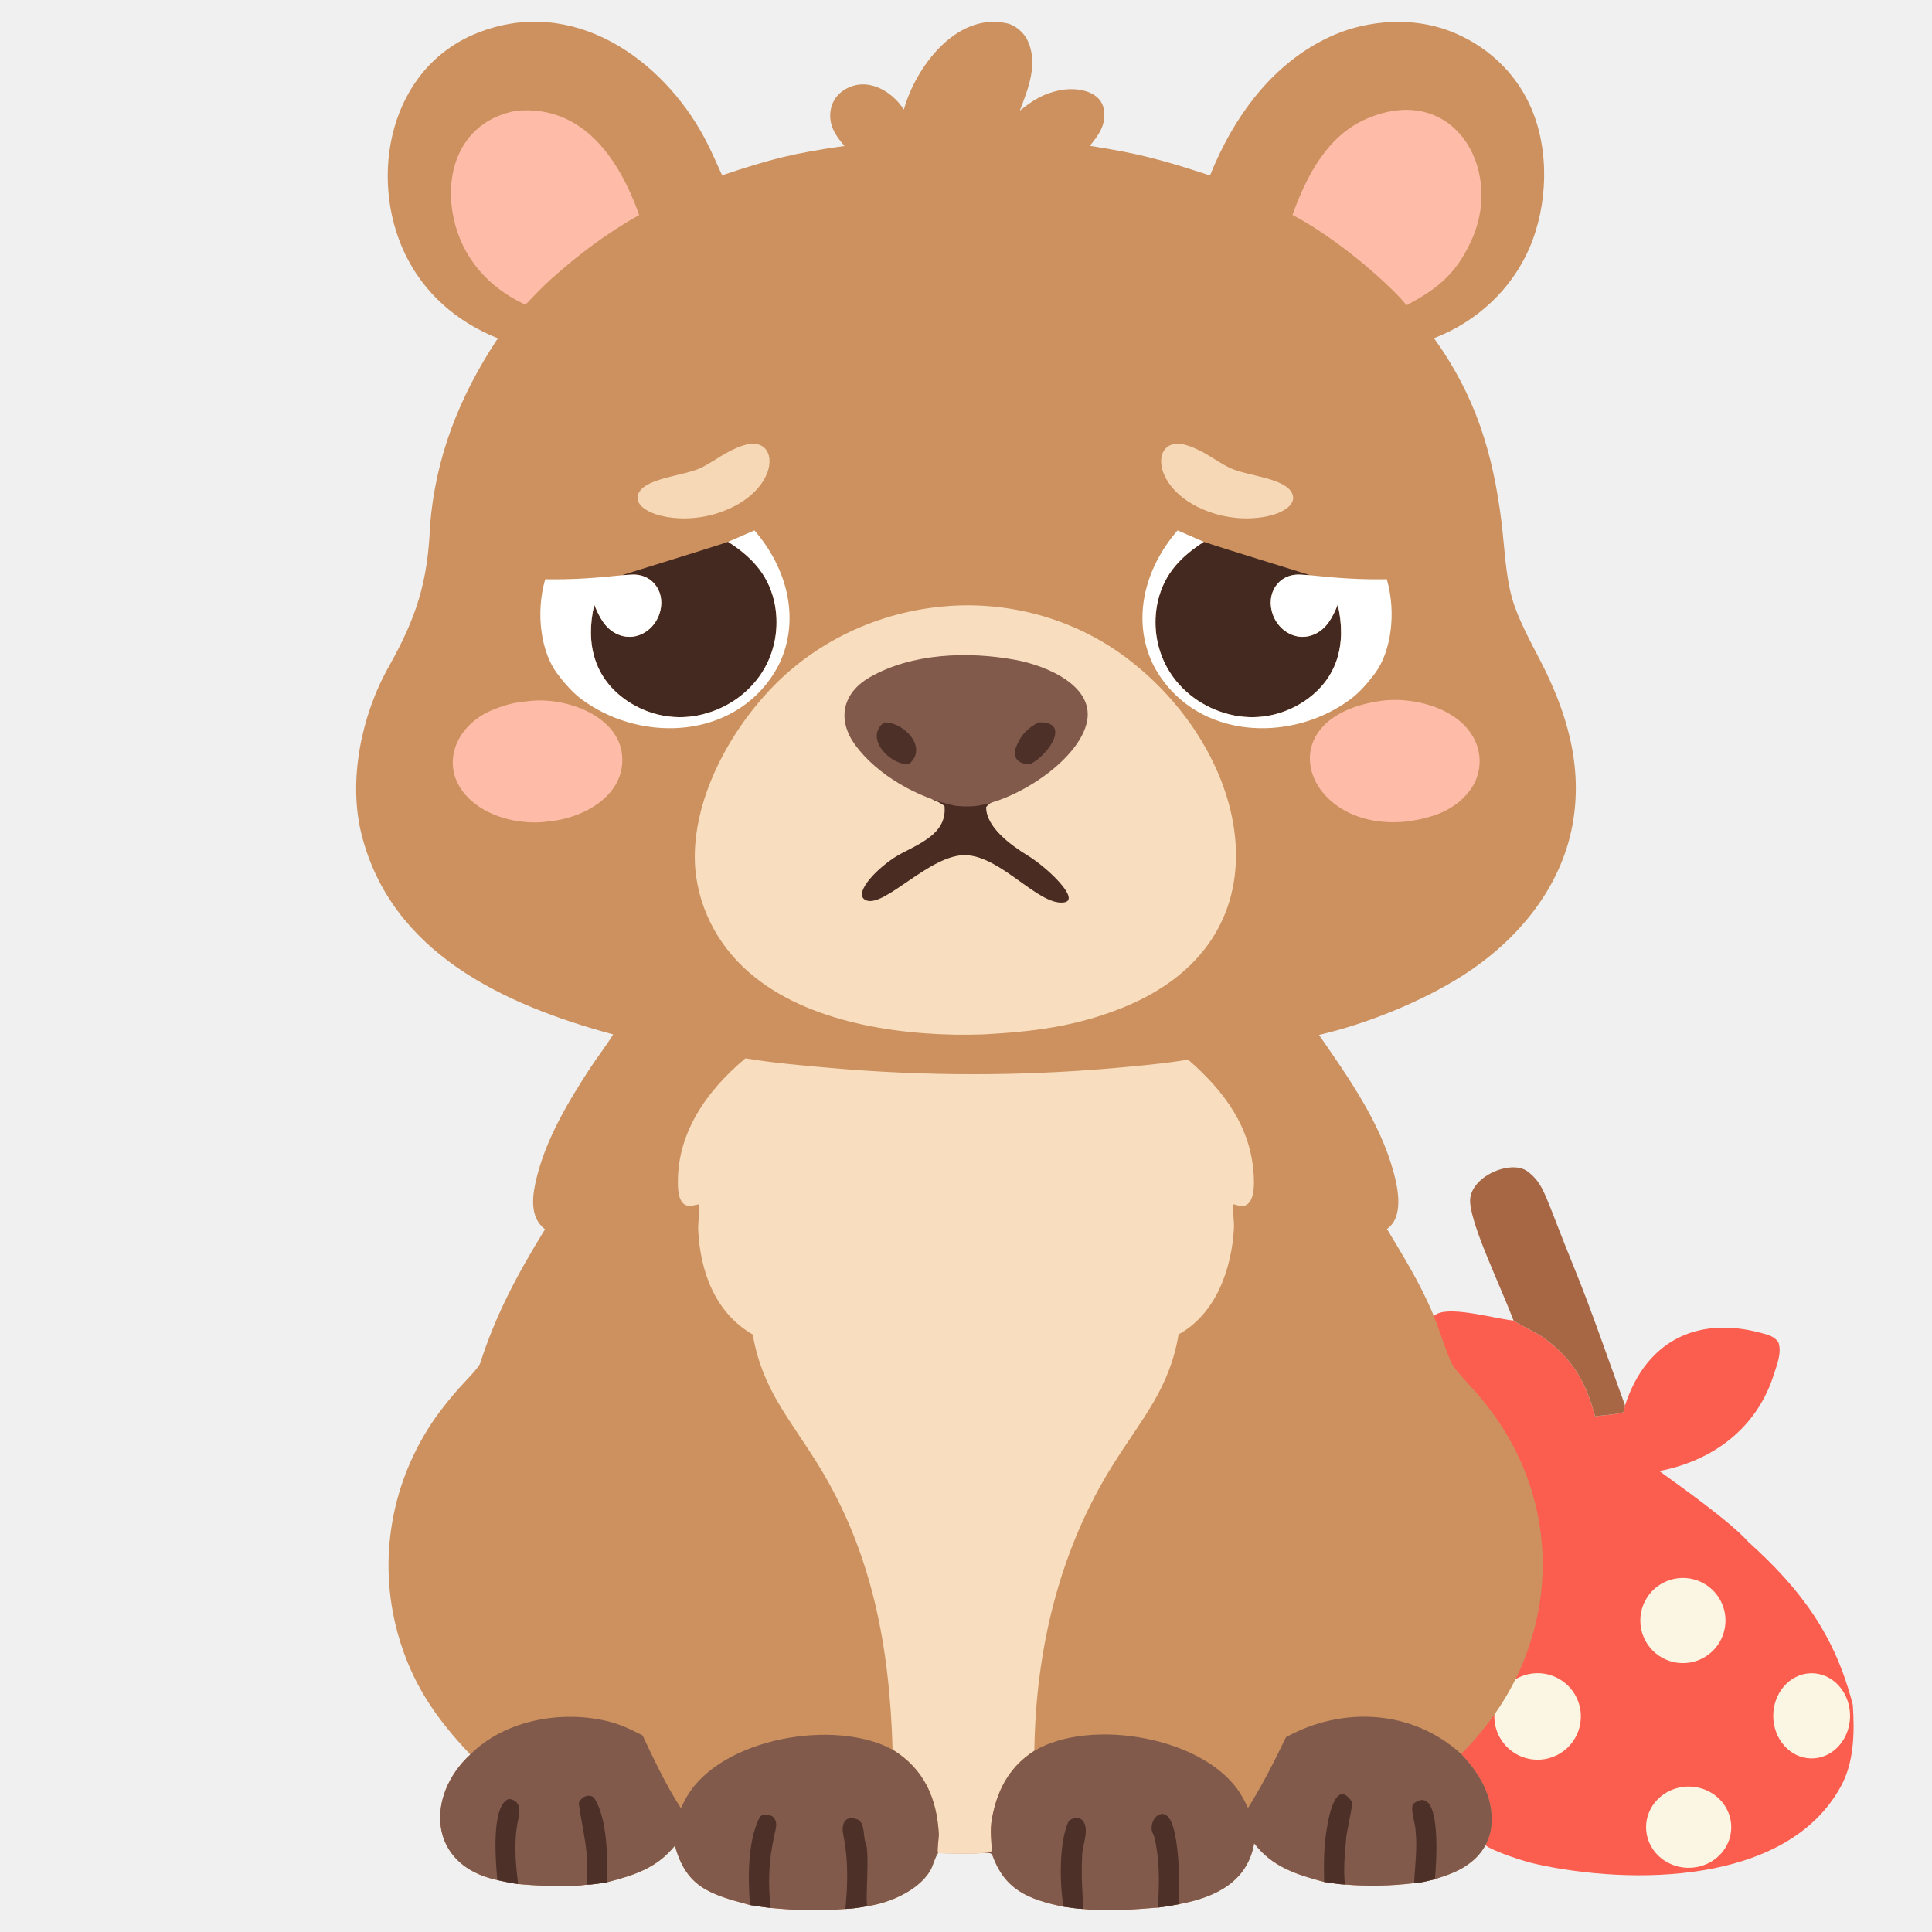
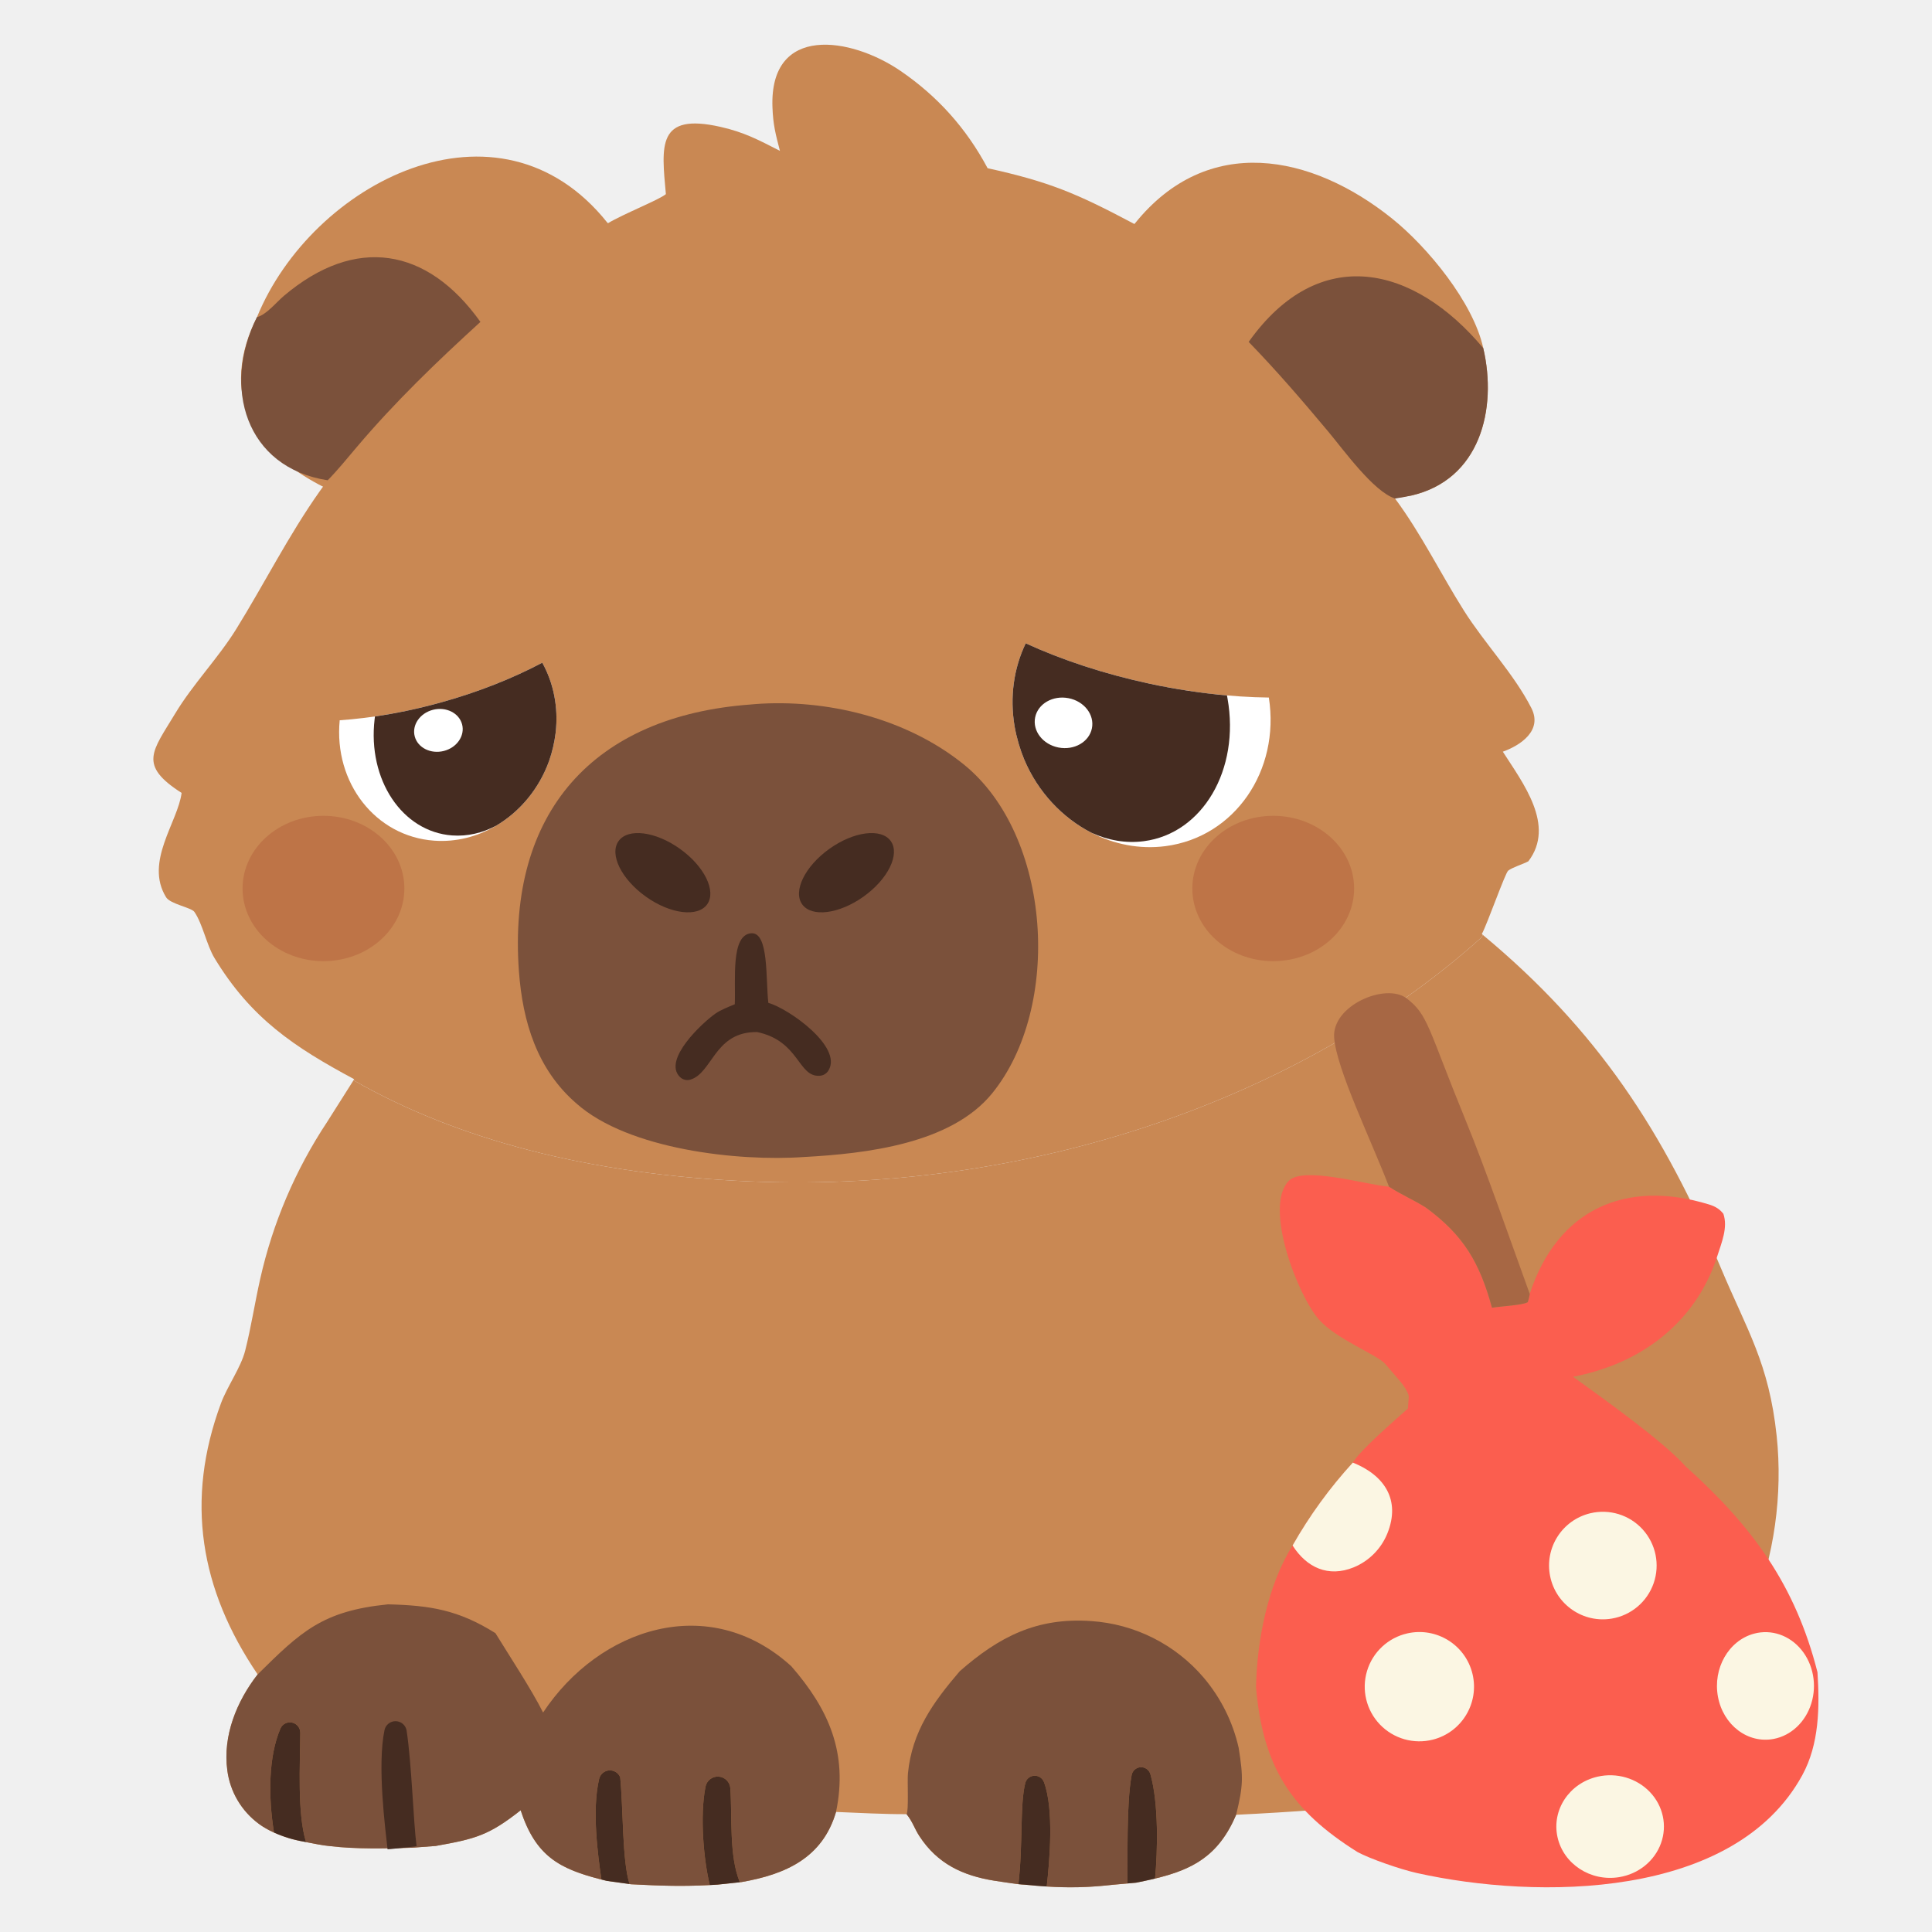
<svg xmlns="http://www.w3.org/2000/svg" width="100%" height="100%" viewBox="0 0 1024 1024" version="1.1" xml:space="preserve" style="fill-rule:evenodd;clip-rule:evenodd;stroke-linejoin:round;stroke-miterlimit:2;">
-   <g transform="matrix(1.029782,0,0,1.029782,-26.49068,-10.58602)">
+   <path d="M786.001,495.573C846.857,546.15 881.751,599.777 912.113,672.08C925.969,705.078 937.569,722.399 941.67,761.071C948.213,822.894 923.765,893.143 869.246,927.348C866.581,966.11 851.067,974.858 814.669,980.366L802.986,981.233C788.659,982.493 772.081,983.373 757.748,981.853C753.287,981.345 748.823,980.865 744.357,980.416C724.42,978.273 712.589,974.315 699.29,959.16C684.6,960.266 669.896,961.169 655.182,961.872C644.347,987.387 627.284,992.82 602.171,997.86L589.502,998.991C572.547,1000.925 559.958,1000.585 543.037,998.912C539.531,998.82 530.751,997.34 526.875,996.789C510.169,994.082 496.834,987.778 487.346,973.247C484.567,968.989 483.87,965.782 480.502,961.545C468.329,961.588 455.346,960.855 443.115,960.37C435.946,984.773 416.332,993.445 393.106,997.522L380.368,998.885C363.2,999.97 351.46,999.579 334.462,998.695L321.709,996.927C297.539,991.065 284.265,984.865 275.964,959.481C259.046,972.859 251.863,974.651 230.922,978.395L218.341,979.341C204.286,979.724 188.641,980.139 174.765,978.46C170.856,978.144 164.586,976.78 160.553,976.022C152.956,974.768 143.328,971.284 137.143,966.63C127.955,959.849 121.934,949.608 120.477,938.282C118.011,920.001 125.467,901.694 136.559,887.468C106.028,842.506 98.025,795.247 117.149,743.691C120.403,734.914 127.69,724.757 129.932,715.946C133.074,703.602 135.061,690.503 137.883,677.976C144.521,648.316 156.525,620.119 173.306,594.776L187.372,572.563C241.776,603.681 311.955,622.58 397.502,626.175C555.365,632.81 696.587,576.541 785.115,496.96C785.417,496.495 785.713,496.033 786.001,495.573Z" style="fill:rgb(201,136,83);" />
+   <g transform="matrix(1.708516,0,0,1.708516,-864.6758,-427.8763)">
+     <path d="M939.048,405.068C938.989,405.076 938.93,405.085 938.871,405.094C947.022,416.088 952.974,428.353 960.266,439.905C966.633,449.992 975.791,459.538 981.162,470.089C984.722,477.081 977.765,481.662 972.311,483.629C978.571,493.399 988.703,506.497 980.227,517.633C978.603,518.518 975.253,519.513 973.973,520.534C973.027,521.288 967.499,537.068 965.791,540.203L966.147,540.498C965.978,540.767 965.805,541.037 965.628,541.31C913.812,587.889 831.155,620.823 738.757,616.94C688.686,614.835 647.61,603.774 615.767,585.56L615.975,585.232C597.43,575.277 584.027,566.439 572.642,547.658C570.21,543.645 568.988,537.095 566.413,533.343C565.461,531.956 558.942,530.926 557.621,528.784C550.865,517.821 561.282,505.49 562.437,496.415C548.864,487.739 553.401,483.508 560.425,471.822C565.913,462.692 573.806,454.589 579.348,445.643C588.185,431.377 595.599,416.543 605.286,402.828C605.81,402.086 606.341,401.347 606.879,400.611C607.167,400.217 607.458,399.825 607.75,399.433C607.458,399.825 638.996,363.929 658.911,344.905C664.843,339.238 686.092,325.498 694.549,319.559C694.588,319.608 694.627,319.657 694.666,319.706C699.47,316.806 710.658,312.39 712.667,310.661C711.328,295.695 709.791,285.288 729.685,289.813C737.077,291.494 741.42,293.855 748.049,297.233C746.685,291.968 745.926,289.154 745.73,283.665C744.809,257.866 770.118,261.94 785.458,272.432C796.846,280.222 805.82,290.129 812.473,302.617C831.564,306.818 840.121,310.449 857.295,319.552L858.023,319.939L858.219,319.695L858.285,320.467C871.648,332.933 919.364,382.126 939.048,405.068Z" style="fill:rgb(201,136,83);" />
+   </g>
+   <g id="EarR">
+     <path d="M601.605,118.328C640.103,70.611 695.062,81.574 737.726,115.756C756.679,130.942 780.91,160.403 786.159,184.516C793.697,216.942 784.427,254.303 747.992,262.655C745.247,263.258 679.483,273.147 676.702,273.566C643.072,234.37 604.548,180.945 581.718,159.646C581.68,159.2 601.642,118.761 601.605,118.328Z" style="fill:rgb(201,136,83);" />
+     <g transform="matrix(1.708516,0,0,1.708516,-864.6758,-427.8763)">
+       <path d="M893.465,356.502C915.386,325.68 944.775,332.788 966.239,358.435C970.651,377.414 965.225,399.282 943.9,404.17C942.235,404.536 940.558,404.844 938.871,405.094C932.199,402.961 922.877,389.965 918.089,384.248C909.992,374.58 902.257,365.574 893.465,356.502Z" style="fill:rgb(123,81,59);fill-rule:nonzero;" />
+     </g>
+   </g>
+   <g id="EarL">
+     <path d="M307.085,195.441C307.085,195.441 213.175,274.231 213.675,273.561C124.068,249.871 117.624,204.989 136.205,168.083C165.302,96.881 264.24,45.609 321.972,118.095C362.524,174.242 307.085,195.441 307.085,195.441Z" style="fill:rgb(201,136,83);" />
+     <g transform="matrix(1.708516,0,0,1.708516,-864.6758,-427.8763)">
+       <path d="M585.819,348.817C588.732,348.084 591.765,344.255 594.181,342.209C616.327,323.453 638.623,327.138 655.139,350.3C641.517,362.734 628.743,375.008 616.816,389.079C614.144,392.232 610.617,396.571 607.75,399.433C582.227,395.517 574.943,370.418 585.819,348.817Z" style="fill:rgb(123,81,59);fill-rule:nonzero;" />
+     </g>
+   </g>
+   <g transform="matrix(1.708516,0,0,1.708516,-864.6758,-427.8763)">
+     <path d="M591.101,818.943C589.354,818.149 587.72,817.227 586.368,816.209C580.99,812.24 577.466,806.246 576.613,799.617C575.17,788.917 579.534,778.202 586.026,769.875C599.481,756.576 606.143,750.178 626.467,748.141C639.585,748.46 648.299,749.879 659.787,757.071C664.069,764.036 671.067,774.676 674.574,781.701C692.008,755.393 726.13,744.177 751.583,767.345C763.215,780.719 769.235,794.307 765.454,812.545C761.258,826.828 749.778,831.904 736.184,834.29L735.616,834.351C732.22,826.174 733.287,814.152 732.663,805.196C732.528,803.248 730.971,801.701 729.022,801.58C727.073,801.459 725.337,802.801 724.961,804.717C723.125,814.059 724.445,827.66 726.286,835.229C717.517,835.683 710.982,835.451 701.859,834.977L701.399,834.913C699.073,827.619 699.484,811.823 698.498,801.781C697.932,800.4 696.541,799.542 695.053,799.655C693.566,799.768 692.32,800.826 691.969,802.276C689.675,811.971 691.562,825.873 692.673,833.515C679.611,830.192 672.278,826.268 667.62,812.025C657.718,819.855 653.514,820.904 641.257,823.095L633.893,823.649C625.667,823.873 616.51,824.116 608.388,823.133C606.393,822.972 603.346,822.344 601.034,821.892C598.263,812.882 599.209,797.703 599.252,787.993C599.263,786.461 598.192,785.133 596.692,784.82C595.192,784.507 593.679,785.294 593.075,786.702C589.389,795.373 589.278,807.69 591.101,818.943Z" style="fill:rgb(123,81,59);" />
+   </g>
+   <g transform="matrix(1.708516,0,0,1.708516,-864.6758,-427.8763)">
+     <path d="M822.029,834.946C819.603,834.669 816.208,834.107 814.479,833.861C804.701,832.277 796.896,828.587 791.343,820.082C789.716,817.59 789.308,815.713 787.337,813.233C788.052,812.224 787.529,802.906 787.762,800.555C789.051,787.549 795.562,778.547 803.844,768.877C816.045,758.176 827.783,752.157 844.56,753.329C858.105,754.215 870.715,760.549 879.512,770.887C884.825,777.156 888.546,784.616 890.356,792.632C891.829,801.867 891.777,804.316 889.578,813.424C884.119,826.279 875.959,830.425 864.418,833.211C865.237,824.758 865.576,809.814 862.971,800.825C862.588,799.495 861.341,798.602 859.958,798.668C858.576,798.733 857.419,799.74 857.163,801.1C855.457,810.385 856.014,827.032 855.826,834.731L851.135,835.15C843.635,836.005 837.595,836.101 830.817,835.674C831.672,828.064 833.157,811.746 829.942,803.261C829.467,802.02 828.241,801.23 826.915,801.312C825.588,801.393 824.468,802.326 824.148,803.616C822.441,810.593 823.498,822.535 822.029,834.946Z" style="fill:rgb(123,81,59);" />
+   </g>
+   <g transform="matrix(1.708516,0,0,1.708516,-864.6758,-427.8763)">
+     <path d="M944.591,824.569C943.652,824.469 942.712,824.373 941.772,824.278C930.103,823.024 923.178,820.707 915.394,811.837C904.635,788.941 929.047,764.51 949.074,756.673C975.287,749.598 1006.32,760.57 1013.8,788.782C1014.19,790.253 1014.55,791.732 1014.87,793.217C1013.429,814.17 1005.575,820.139 987.602,823.469C988.889,812.84 988.766,800.368 986.637,789.596C986.416,788.602 985.55,787.883 984.532,787.848C983.514,787.814 982.602,788.472 982.314,789.449C979.809,799.494 979.642,816.925 979.28,824.519L976.088,824.756C969.018,825.378 961.013,825.842 953.647,825.439C955.715,813.924 956.957,798.988 955.341,789.669C955.068,788.279 953.86,787.269 952.443,787.246C951.027,787.223 949.786,788.193 949.467,789.573C947.276,799.199 946.239,816.21 944.679,824.135L944.591,824.569Z" style="fill:rgb(123,81,59);" />
+   </g>
+   <g transform="matrix(2.383862,0,0,2.383862,-238.4293,-964.9172)">
+     <path d="M414.287,816.251L414.35,815.94C415.468,810.26 416.211,798.069 417.782,791.17C418.01,790.18 418.899,789.485 419.915,789.502C420.93,789.518 421.796,790.242 421.992,791.239C423.149,797.918 422.259,808.622 420.777,816.875C419.795,816.821 418.828,816.746 417.884,816.646C416.685,816.509 415.486,816.378 414.287,816.251Z" style="fill:rgb(69,44,33);" />
+   </g>
+   <g transform="matrix(2.383862,0,0,2.383862,-238.4293,-964.9172)">
+     <path d="M439.148,816.216C439.408,810.773 439.527,798.28 441.323,791.081C441.529,790.381 442.183,789.909 442.913,789.934C443.642,789.958 444.263,790.474 444.421,791.186C445.947,798.906 446.035,807.845 445.113,815.463C444.046,815.661 442.929,815.845 441.761,816.022L439.148,816.216Z" style="fill:rgb(69,44,33);" />
+   </g>
+   <g transform="matrix(2.383862,0,0,2.383862,-277.8936,-968.7869)">
+     <path d="M343.002,825.312C344.054,816.417 343.296,807.858 344.52,802.858C344.749,801.933 345.552,801.264 346.503,801.206C347.454,801.148 348.332,801.714 348.672,802.603C350.977,808.684 349.913,820.379 349.3,825.833C347.729,825.735 346.104,825.596 344.37,825.425C344.02,825.416 343.545,825.374 343.002,825.312Z" style="fill:rgb(69,44,33);" />
+   </g>
+   <g transform="matrix(2.383862,0,0,2.383862,-277.8936,-968.7869)">
+     <path d="M367.223,825.158C367.358,819.64 366.959,807.709 368.182,801.054C368.365,800.08 369.194,799.358 370.185,799.311C371.176,799.264 372.07,799.904 372.345,800.857C374.211,807.3 373.969,818.01 373.381,824.069C372.044,824.392 370.643,824.689 369.176,824.984L367.223,825.158Z" style="fill:rgb(69,44,33);" />
+   </g>
+   <g transform="matrix(2.383862,0,0,2.383862,-239.4293,-966.7985)">
+     <path d="M161.36,813.008C160.053,804.944 160.132,796.116 162.774,789.902C163.207,788.892 164.292,788.328 165.367,788.552C166.442,788.777 167.209,789.728 167.202,790.827C167.171,797.786 166.493,808.665 168.479,815.122C168.236,815.074 168.004,815.029 167.788,814.989C165.791,814.659 163.46,813.962 161.36,813.008Z" style="fill:rgb(69,44,33);" />
+   </g>
+   <g transform="matrix(2.383862,0,0,2.383862,-239.4293,-966.7985)">
+     <path d="M186.604,816.718C186.101,812.125 184.279,798.127 185.928,790.213C186.182,789.045 187.227,788.22 188.423,788.243C189.618,788.266 190.63,789.131 190.84,790.308C191.984,797.874 192.333,810.48 193.053,816.01C192.908,816.041 192.761,816.073 192.613,816.105L187.335,816.673C187.09,816.689 186.847,816.704 186.604,816.718Z" style="fill:rgb(69,44,33);" />
+   </g>
+   <g transform="matrix(2.383862,0,0,2.383862,-238.4293,-969.8144)">
+     <path d="M257.827,825.945C256.508,820.521 255.562,810.773 256.878,804.078C257.147,802.704 258.392,801.743 259.788,801.83C261.185,801.916 262.301,803.025 262.398,804.421C262.845,810.84 262.08,819.456 264.514,825.316L259.578,825.845C258.979,825.882 258.397,825.916 257.827,825.945Z" style="fill:rgb(69,44,33);" />
+   </g>
+   <g transform="matrix(2.383862,0,0,2.383862,-238.4293,-971.8279)">
+     <path d="M233.737,825.562C232.941,820.085 231.588,810.121 233.232,803.173C233.484,802.134 234.377,801.375 235.443,801.294C236.509,801.214 237.506,801.829 237.912,802.818C238.618,810.015 238.324,821.336 239.991,826.564L234.971,825.868C234.552,825.766 234.141,825.664 233.737,825.562Z" style="fill:rgb(69,44,33);" />
+   </g>
+   <g transform="matrix(1.708516,0,0,1.708516,-864.6758,-427.8763)">
+     <path d="M739.073,468.98C739.481,468.935 739.89,468.898 740.299,468.868C762.271,467.193 787.136,473.103 805.039,487.547C832.423,509.642 835.633,562.99 813.818,589.699C801.1,605.27 774.848,608.323 755.552,609.365C735.053,610.817 701.081,607.04 685.005,592.838C672.716,582.271 668.221,567.404 667.077,551.712C663.482,502.404 690.235,472.517 739.073,468.98Z" style="fill:rgb(123,81,59);fill-rule:nonzero;" />
+   </g>
+   <g transform="matrix(1.708516,0,0,1.708516,-864.6758,-427.8763)">
+     <path d="M632.223,472.255C636.352,470.415 641.192,472.26 643.05,476.381C644.907,480.502 643.084,485.35 638.971,487.226C634.832,489.113 629.948,487.276 628.079,483.129C626.209,478.982 628.068,474.106 632.223,472.255Z" style="fill:rgb(250,249,249);fill-rule:nonzero;" />
+   </g>
+   <g id="EyeR">
+     <g transform="matrix(0.880863,0,0,0.880863,32.93492,4.507794)">
+       <path d="M726.086,414.603C732.96,458.747 705.422,498.594 663.904,504.009C648.339,506.038 632.975,502.947 619.388,495.975C601.741,486.919 587.093,471.316 578.903,451.888C576.358,445.727 574.406,439.158 573.161,432.282C570.026,414.159 572.706,396.7 579.796,381.978C601.561,391.953 626.808,400.361 654.188,406.233C679.339,411.627 703.725,414.332 726.086,414.603Z" style="fill:white;" />
+     </g>
+     <g transform="matrix(-0.823845,0.107441,0.155994,0.880638,939.773,4.119737)">
+       <path d="M540.753,316.542C519.853,329.07 495.025,340.509 467.498,349.741C451.434,355.129 435.491,359.416 420.02,362.625C420.007,363.248 420,363.873 420,364.5C420,407.273 450.694,442 488.5,442C500.047,442 510.931,438.76 520.479,433.042C537.246,421.938 549.665,404.816 554.627,384.777C556.147,378.429 556.97,371.758 556.999,364.877C556.92,346.759 550.887,330.032 540.753,316.542Z" style="fill:rgb(69,44,33);" />
+     </g>
+     <g transform="matrix(-0.91699,-0.177825,-0.171346,0.843418,888.743,164.3166)">
+       <ellipse cx="294.401" cy="321.5" rx="16.401" ry="15.5" style="fill:white;" />
+     </g>
+   </g>
+   <g id="EyeL">
+     <g transform="matrix(-0.743481,0.042778,0.042778,0.743481,702.1463,42.45073)">
+       <path d="M726.086,414.603C732.96,458.747 705.422,498.594 663.904,504.009C648.339,506.038 632.975,502.947 619.388,495.975C601.741,486.919 587.093,471.316 578.903,451.888C576.358,445.727 574.406,439.158 573.161,432.282C570.026,414.159 572.706,396.7 579.796,381.978C601.561,391.953 626.808,400.361 654.188,406.233C679.339,411.627 703.725,414.332 726.086,414.603Z" style="fill:white;" />
+     </g>
+     <g transform="matrix(0.700574,0.050675,-0.088898,0.750867,-63.27768,86.16224)">
+       <path d="M540.753,316.542C519.853,329.07 495.025,340.509 467.498,349.741C451.434,355.129 435.491,359.416 420.02,362.625C420.007,363.248 420,363.873 420,364.5C420,407.273 450.694,442 488.5,442C500.047,442 510.931,438.76 520.479,433.042C537.246,421.938 549.665,404.816 554.627,384.777C556.147,378.429 556.97,371.758 556.999,364.877C556.92,346.759 550.887,330.032 540.753,316.542Z" style="fill:rgb(69,44,33);" />
+     </g>
+     <g transform="matrix(0.765338,-0.194623,0.185581,0.703555,-52.61318,218.2214)">
+       <ellipse cx="294.401" cy="321.5" rx="16.401" ry="15.5" style="fill:white;" />
+     </g>
+   </g>
+   <g transform="matrix(0.680588,0.48572,-0.48572,0.680588,346.0019,-96.35993)">
+     <ellipse cx="393.5" cy="540.387" rx="34.5" ry="18.613" style="fill:rgb(69,44,33);" />
+   </g>
+   <g transform="matrix(-0.680588,0.48572,0.48572,0.680588,453.9851,-96.35993)">
+     <ellipse cx="393.5" cy="540.387" rx="34.5" ry="18.613" style="fill:rgb(69,44,33);" />
+   </g>
+   <g transform="matrix(0.747881,0,0,0.747881,-47.43396,9.845335)">
+     <ellipse cx="292.669" cy="616.5" rx="57.331" ry="51.5" style="fill:rgb(190,116,71);" />
+   </g>
+   <g transform="matrix(0.747881,0,0,0.747881,455.9536,9.845335)">
+     <ellipse cx="292.669" cy="616.5" rx="57.331" ry="51.5" style="fill:rgb(190,116,71);" />
+   </g>
+   <g transform="matrix(1.154996,-0.034283,0.034283,1.154996,-1244.07,106.0624)">
+     <path d="M1410.572,378.318C1418.796,377.881 1416.59,399.397 1417.52,410.45C1426.648,413.302 1451.021,431.534 1444.217,442.194C1443.319,443.665 1441.724,444.568 1440,444.581C1430.056,444.884 1431.292,428.297 1411.92,423.67C1411.3,423.658 1410.67,423.659 1410.05,423.674C1392.386,424.094 1390.673,441.819 1380.835,444.562C1379.039,445.083 1377.103,444.518 1375.869,443.114C1368.408,435.023 1386.848,418.775 1393.14,414.633C1395.5,413.077 1399.42,411.656 1402.12,410.633C1402.93,399.563 1401.129,378.82 1410.572,378.318Z" style="fill:rgb(69,44,33);fill-rule:nonzero;" />
+   </g>
+   <g transform="matrix(1.300532,0,0,1.300532,-310.3984,-268.3308)">
    <g transform="matrix(1,0,0,1,106.0045,2)">
      <path d="M873.367,885.834C874.269,900.083 874.097,915.089 867.203,927.729C839.453,978.614 759.005,978.55 710.14,967.668C703.34,966.153 690.929,961.835 685.912,959.108C658.624,942.013 647.348,924.216 644.543,891.983C644.93,872.993 649.241,850.433 659.449,834.176C666.336,822.028 674.571,810.696 683.999,800.394C687.09,795.222 701.269,782.985 706.446,778.38L706.818,773.283C705.75,769.5 702.833,766.846 697.239,760.221C694.066,756.463 677.485,750.239 670.271,742.187C661.647,732.56 647.485,696.147 657.915,685.553C663.695,679.683 688.068,686.777 698.036,687.885L698.744,687.96C703.721,691.194 708.984,693.413 713.799,696.48C729.144,707.755 735.7,718.903 740.712,737.282C744.574,736.624 753.033,736.306 755.314,735.005C755.587,733.973 756.001,732.66 756.101,731.633C767.362,697.078 795.274,684.783 829.18,695.202C831.623,695.953 833.416,696.969 835.012,699C836.926,704.544 834.291,710.731 832.579,716.096C825.453,738.427 808.649,754.429 786.585,761.989C782.397,763.443 778.108,764.589 773.754,765.419C785.251,773.72 810.583,791.707 819.642,801.947C846.964,826.476 864.356,850.369 873.367,885.834Z" style="fill:rgb(251,94,79);" />
    </g>
    <g transform="matrix(1,0,0,1,106.0045,2)">
      <path d="M683.999,800.394C696.796,805.497 703.623,815.556 698.062,829.298C695.528,835.54 690.594,840.504 684.367,843.075C674.041,847.293 665.188,843.207 659.449,834.176C666.336,822.028 674.571,810.696 683.999,800.394Z" style="fill:rgb(251,246,227);fill-rule:nonzero;" />
    </g>
    <g transform="matrix(1,0,0,1,106.0045,2)">
      <path d="M706.261,869.985C718.131,867.333 729.934,874.697 732.771,886.524C735.608,898.352 728.43,910.268 716.648,913.29C708.861,915.287 700.603,912.932 695.04,907.128C689.477,901.325 687.474,892.974 689.799,885.279C692.123,877.583 698.415,871.738 706.261,869.985Z" style="fill:rgb(251,246,227);fill-rule:nonzero;" />
    </g>
    <g transform="matrix(1,0,0,1,106.0045,2)">
      <path d="M780.77,821.043C788.553,819.172 796.737,821.692 802.119,827.618C807.501,833.543 809.225,841.932 806.615,849.499C804.006,857.067 797.479,862.611 789.589,863.96C777.936,865.953 766.802,858.347 764.423,846.767C762.043,835.187 769.275,823.806 780.77,821.043Z" style="fill:rgb(251,246,227);fill-rule:nonzero;" />
    </g>
    <g transform="matrix(0.901817,0,0,1,249.4374,51.05222)">
      <path d="M780.77,821.043C788.553,819.172 796.737,821.692 802.119,827.618C807.501,833.543 809.225,841.932 806.615,849.499C804.006,857.067 797.479,862.611 789.589,863.96C777.936,865.953 766.802,858.347 764.423,846.767C762.043,835.187 769.275,823.806 780.77,821.043Z" style="fill:rgb(251,246,227);fill-rule:nonzero;" />
    </g>
    <g transform="matrix(1,0,0,0.954036,108.9738,147.0873)">
      <path d="M780.77,821.043C788.553,819.172 796.737,821.692 802.119,827.618C807.501,833.543 809.225,841.932 806.615,849.499C804.006,857.067 797.479,862.611 789.589,863.96C777.936,865.953 766.802,858.347 764.423,846.767C762.043,835.187 769.275,823.806 780.77,821.043Z" style="fill:rgb(251,246,227);fill-rule:nonzero;" />
    </g>
    <g transform="matrix(1,0,0,1,106.0045,2)">
      <path d="M705.976,611.236C714.816,618.046 714.464,623.029 730.219,661.503C738.085,680.712 747.697,708.463 756.101,731.633C756.001,732.66 755.587,733.973 755.314,735.005C753.033,736.306 744.574,736.624 740.712,737.282C735.7,718.903 729.144,707.755 713.799,696.48C708.984,693.413 703.721,691.194 698.744,687.96C691.439,668.891 677.309,640.003 676.386,627.192C675.438,614.035 697.495,604.703 705.976,611.236Z" style="fill:rgb(167,103,68);" />
    </g>
  </g>
-   <g transform="matrix(0.777308,0,0,0.737884,-37.42286,-57.61215)">
-     <path d="M664.474,156.818L664.654,156.107C672.055,128.058 699.258,86.669 734.652,94.788C740.54,96.139 746.237,101.466 748.733,106.962C756.237,123.485 749.344,141.72 743.503,157.558C752.258,150.317 759.184,145.365 770.689,142.918C782.277,140.453 799.245,143.143 800.959,157.573C802.2,168.028 797.323,174.988 791.285,182.821C825.526,188.479 840.653,192.928 873.2,204.127C889.139,162.357 916.131,121.999 958.13,103.013C981.755,92.332 1011.35,90.43 1035.65,99.952C1060.95,109.772 1081.17,129.448 1091.69,154.469C1104.97,185.597 1103.65,225.695 1090.81,256.744C1078.63,285.968 1055.27,309.109 1025.94,321.016C1054.14,362.284 1066.11,403.392 1071.94,452.789C1074.06,470.848 1074.59,490.943 1079.34,508.384C1083.09,522.122 1091.69,538.993 1098.13,552.027C1116.61,589.461 1127.74,628.875 1120.32,670.856C1112.32,716.152 1082.97,753.666 1045.32,778.929C1017.71,797.455 980.036,813.57 947.539,821.461C967.77,852.325 989.02,883.857 998.397,920.061C1001.49,932 1005.43,952.39 993.877,960.856C1005.21,980.791 1015.45,998.08 1024.36,1019.67C1029.31,1031.68 1032.98,1045.76 1038.02,1057.42C1039.83,1061.62 1050.86,1073.73 1054.54,1078.12C1059.44,1084.07 1064.04,1090.27 1068.33,1096.68C1099.17,1143.14 1108.06,1200.79 1092.65,1254.37C1083.87,1286.09 1066.95,1314.08 1044.48,1337.95C1056.93,1351.89 1066.23,1368.27 1065.22,1387.63C1064.75,1398.08 1060.05,1407.89 1052.21,1414.8C1044.58,1421.65 1036.15,1424.69 1026.59,1427.87C1021.73,1429.18 1017.47,1430.42 1012.41,1430.73C996.753,1432.76 980.923,1433.1 965.195,1431.73C961.8,1431.66 954.688,1430.42 951.03,1429.88C932.07,1424.55 915.585,1419.06 903.325,1402.15C898.784,1429.2 877.93,1440.7 852.543,1445.74C847.264,1446.82 842.989,1447.62 837.657,1448.29C822.392,1449.61 802.111,1451.22 786.918,1449.32C782.38,1449.07 777.901,1448.32 773.402,1447.66C748.283,1442.31 733.011,1434.86 724.729,1410.44C724.109,1408.62 720.68,1409.06 719.024,1409.04C711.298,1409.87 695.67,1409.36 687.707,1409.18C685.159,1413.25 684.586,1418.1 682.126,1422.29C674.041,1436.07 654.855,1444.97 639.588,1447.26C633.605,1448.44 630.628,1448.93 624.581,1449.27C605.056,1450.89 592.989,1450.39 573.614,1448.55C569.119,1448.04 564.05,1447.15 559.528,1446.45C531.651,1438.67 516.14,1433.49 508.321,1403.84C495.917,1419.98 480.819,1424.95 461.99,1430.14C457.566,1430.83 452.359,1431.82 447.983,1431.85C436.882,1433.78 413.013,1432.59 401.472,1431.37C397.334,1430.91 391.469,1429.46 387.263,1428.54C339.492,1417.89 338.386,1367.79 368.818,1338.33C344.852,1311.78 328.65,1286.61 319.36,1251.39C305.405,1198.19 314.892,1141.56 345.422,1095.81C350.332,1088.68 355.591,1081.79 361.18,1075.18C364.108,1071.72 374.561,1060.55 375.533,1057.36C386.365,1021.84 401.101,993.067 419.777,961.052C408.754,952.244 411.219,936.128 414.079,923.924C420.678,895.766 435.521,869.519 450.645,845.117C455.703,836.957 461.402,829.445 466.244,821.094C390.441,799.517 314.855,761.84 294.678,677.477C285.394,638.658 294.527,591.941 313.155,557.084C332.036,521.753 339.869,496.013 341.359,455.771C345.075,406.564 361.195,363.119 387.602,321.101C359.212,309.155 336.907,288.281 324.214,260.201C299.314,205.121 313.411,126.978 373.686,101.729C438.711,74.49 499.643,120.396 528.412,176.942C532.842,185.648 536.644,195.028 540.527,204.001C573.185,192.436 589.311,188.087 623.973,182.929C617.54,175.236 612.725,167.149 614.648,156.576C615.676,150.776 619.078,145.668 624.035,142.486C639.169,132.773 656.164,143.171 664.474,156.818Z" style="fill:rgb(204,145,94);fill-rule:nonzero;" />
-   </g>
-   <g transform="matrix(0.777308,0,0,0.737884,-37.42286,-57.61215)">
-     <path d="M556.407,838.27C573.731,841.375 596.691,843.584 614.372,845.167C678.378,851.113 742.794,851.179 806.812,845.366C823.407,843.837 841.908,842.065 858.28,839.193C883.164,861.98 901.459,888.108 903.068,923.075C903.356,929.334 903.786,944.188 894.749,944.481C893.84,944.459 890.489,943.42 889.575,943.149L888.818,943.53C888.701,949.176 889.779,955.358 889.509,960.551C888.043,988.758 877.641,1021.63 851.778,1036.57C845.754,1075.06 827.008,1096.88 807.631,1129.19C770.348,1191.35 754.333,1263.35 753.433,1335.67C737.559,1346.35 729.328,1361.46 725.34,1380.06C722.836,1391.74 723.935,1396.28 724.476,1407.71C722.554,1408.98 721.517,1408.75 719.024,1409.04C711.298,1409.87 695.67,1409.36 687.707,1409.18C686.925,1406.5 688.466,1398.52 688.259,1394.89C686.836,1369.98 678.439,1348.83 656.766,1334.83C654.795,1261.88 643.187,1193.58 605.984,1130.15C586.431,1096.81 567.873,1076.1 561.403,1036.65C535.376,1020.94 525.52,990.558 524.202,961.521C523.992,956.893 525.425,947.06 524.528,943.171C520.711,943.748 517.919,945.49 514.565,942.977C511.462,940.652 510.612,934.673 510.457,931.007C508.863,893.276 529.245,862.221 556.407,838.27Z" style="fill:rgb(248,221,190);fill-rule:nonzero;" />
-   </g>
-   <g transform="matrix(0.777308,0,0,0.737884,-37.42286,-57.61215)">
-     <path d="M925.033,1325.88C963.937,1303.33 1011.45,1306.26 1044.48,1337.95C1056.93,1351.89 1066.23,1368.27 1065.22,1387.63C1064.75,1398.08 1060.05,1407.89 1052.21,1414.8C1044.58,1421.65 1036.15,1424.69 1026.59,1427.87C1021.73,1429.18 1017.47,1430.42 1012.41,1430.73C996.753,1432.76 980.923,1433.1 965.195,1431.73C961.8,1431.66 954.688,1430.42 951.03,1429.88C932.07,1424.55 915.585,1419.06 903.325,1402.15C898.784,1429.2 877.93,1440.7 852.543,1445.74C847.264,1446.82 842.989,1447.62 837.657,1448.29C822.392,1449.61 802.111,1451.22 786.918,1449.32C782.38,1449.07 777.901,1448.32 773.402,1447.66C748.283,1442.31 733.011,1434.86 724.729,1410.44C724.109,1408.62 720.68,1409.06 719.024,1409.04C721.517,1408.75 722.554,1408.98 724.476,1407.71C723.935,1396.28 722.836,1391.74 725.34,1380.06C729.328,1361.46 737.559,1346.35 753.433,1335.67C791.952,1311.57 870.338,1325.89 894.193,1366.92C895.98,1369.99 897.679,1373.44 899.136,1376.68C909.365,1359.35 916.614,1344.21 925.033,1325.88Z" style="fill:rgb(129,90,76);fill-rule:nonzero;" />
-   </g>
-   <g transform="matrix(0.777308,0,0,0.737884,-37.42286,-57.61215)">
-     <path d="M837.657,1448.29C838.659,1431.57 839.103,1412.96 834.885,1396.29C829.707,1388.38 838.906,1375.06 845.358,1384.07C850.919,1391.83 852.245,1420.33 852.279,1430.29C852.298,1435.95 851.246,1442.14 852.543,1445.74C847.264,1446.82 842.989,1447.62 837.657,1448.29Z" style="fill:rgb(77,48,40);fill-rule:nonzero;" />
-   </g>
-   <g transform="matrix(0.777308,0,0,0.737884,-37.42286,-57.61215)">
-     <path d="M773.402,1447.66C770.661,1432.49 770.135,1402.34 776.473,1386.98C777.568,1384.32 783.535,1382.44 786.279,1385.7C791.696,1392.13 785.534,1404.55 785.987,1412.49C785.383,1425.49 786.083,1436.65 786.918,1449.32C782.38,1449.07 777.901,1448.32 773.402,1447.66Z" style="fill:rgb(77,48,40);fill-rule:nonzero;" />
-   </g>
-   <g transform="matrix(0.777308,0,0,0.737884,-37.42286,-57.61215)">
-     <path d="M951.03,1429.88C950.788,1417.04 950.674,1406.08 952.726,1392.47C953.542,1387.06 958.223,1353.95 970.048,1372.39C970.932,1373.77 965.904,1395.52 965.992,1399.45C965.057,1410.44 964.106,1421.04 965.195,1431.73C961.8,1431.66 954.688,1430.42 951.03,1429.88Z" style="fill:rgb(77,48,40);fill-rule:nonzero;" />
-   </g>
-   <g transform="matrix(0.777308,0,0,0.737884,-37.42286,-57.61215)">
-     <path d="M1012.41,1430.73C1012.9,1417.97 1014.73,1406.02 1013.36,1393.09C1013.63,1389.43 1008.94,1375.85 1012.23,1373.37C1032.34,1358.21 1027.15,1420.87 1026.59,1427.87C1021.73,1429.18 1017.47,1430.42 1012.41,1430.73Z" style="fill:rgb(77,48,40);fill-rule:nonzero;" />
-   </g>
-   <g transform="matrix(0.777308,0,0,0.737884,-37.42286,-57.61215)">
-     <path d="M368.818,1338.33C391.519,1314.37 428.414,1306.72 459.871,1313.8C470.007,1316.08 477.272,1319.77 486.256,1324.59C493.906,1341.6 502.57,1361.05 512.438,1376.88C513.746,1374.06 515.311,1370.65 516.827,1367.99C540.471,1326.51 617.225,1312.28 656.766,1334.83C678.439,1348.83 686.836,1369.98 688.259,1394.89C688.466,1398.52 686.925,1406.5 687.707,1409.18C685.159,1413.25 684.586,1418.1 682.126,1422.29C674.041,1436.07 654.855,1444.97 639.588,1447.26C633.605,1448.44 630.628,1448.93 624.581,1449.27C605.056,1450.89 592.989,1450.39 573.614,1448.55C569.119,1448.04 564.05,1447.15 559.528,1446.45C531.651,1438.67 516.14,1433.49 508.321,1403.84C495.917,1419.98 480.819,1424.95 461.99,1430.14C457.566,1430.83 452.359,1431.82 447.983,1431.85C436.882,1433.78 413.013,1432.59 401.472,1431.37C397.334,1430.91 391.469,1429.46 387.263,1428.54C339.492,1417.89 338.386,1367.79 368.818,1338.33Z" style="fill:rgb(129,90,76);fill-rule:nonzero;" />
-   </g>
-   <g transform="matrix(0.777308,0,0,0.737884,-37.42286,-57.61215)">
-     <path d="M559.528,1446.45C558.164,1428.99 557.685,1400.78 566.057,1383.62C567.654,1380.34 574.585,1381.23 575.973,1384.13C578.803,1387.66 576.722,1392.49 576.188,1396.52C572.314,1413.42 571.723,1431.27 573.614,1448.55C569.119,1448.04 564.05,1447.15 559.528,1446.45Z" style="fill:rgb(77,48,40);fill-rule:nonzero;" />
-   </g>
-   <g transform="matrix(0.777308,0,0,0.737884,-37.42286,-57.61215)">
-     <path d="M624.581,1449.27C626.221,1431.94 626.641,1413.59 623.183,1396.33C621.867,1389.77 623.123,1381.28 632.805,1384.94C638.028,1387.16 636.81,1398.27 638.204,1401.12C641.485,1407.81 637.929,1443.54 639.588,1447.26C633.605,1448.44 630.628,1448.93 624.581,1449.27Z" style="fill:rgb(77,48,40);fill-rule:nonzero;" />
-   </g>
-   <g transform="matrix(0.777308,0,0,0.737884,-37.42286,-57.61215)">
-     <path d="M447.983,1431.85C450.246,1408.69 445.562,1394.78 442.767,1373.33C444.683,1367.83 451.217,1366.11 453.638,1370.18C462.421,1384.93 462.595,1414.47 461.99,1430.14C457.566,1430.83 452.359,1431.82 447.983,1431.85Z" style="fill:rgb(77,48,40);fill-rule:nonzero;" />
-   </g>
-   <g transform="matrix(0.777308,0,0,0.737884,-37.42286,-57.61215)">
-     <path d="M387.263,1428.54C386.295,1417.14 382.581,1374.98 395.1,1370.24C403.302,1371.31 402.827,1378.61 401.519,1384.87C398.37,1399.93 399.543,1416.2 401.472,1431.37C397.334,1430.91 391.469,1429.46 387.263,1428.54Z" style="fill:rgb(77,48,40);fill-rule:nonzero;" />
-   </g>
-   <g transform="matrix(0.777308,0,0,0.737884,-37.42286,-57.61215)">
-     <path d="M695.773,513.32C695.959,513.299 696.145,513.278 696.331,513.257C742.626,510.198 788.235,525.695 823.081,556.327C901.844,624.389 928.081,753.443 813.462,801.966C781.781,815.377 752.649,819.188 718.614,821.089C667.221,822.963 603.55,814.232 563.168,780.254C539.606,760.82 524.85,732.726 522.222,702.297C518.847,658.122 541.803,609.927 570.156,576.941C601.771,539.706 647.049,516.773 695.773,513.32Z" style="fill:rgb(248,221,190);fill-rule:nonzero;" />
-   </g>
-   <g transform="matrix(0.915678,0,0,0.915678,43.17302,-32.56654)">
-     <path d="M529.521,498.286C526.971,499.645 524.941,501.083 523.669,502.682C523.499,514.221 537.835,524.742 547.821,530.841C559.135,537.751 578.814,556.599 568.611,557.921C553.884,559.83 532.564,531.265 511.883,530.558C491.181,529.85 464.402,561.674 453.902,556.567C445.707,552.581 462.807,535.458 475.478,529.103C490.065,521.787 500.724,515.884 499.579,502.213C497.892,500.611 495.111,499.283 492.258,498.286L529.521,498.286Z" style="fill:rgb(74,44,35);" />
-   </g>
-   <g transform="matrix(0.777308,0,0,0.737884,-37.42286,-57.61215)">
-     <path d="M699.854,656.94C674.097,651.398 646.2,634.792 631.121,612.979C619.001,595.238 622.222,576.067 641.195,564.57C669.926,547.162 708.337,545.793 740.586,552.07C761.812,556.202 796.265,571.18 788.797,598.741C781.448,625.861 740.188,653.654 713.161,657.06C713.191,666.353 713.142,662.752 713.161,657.06C707.999,657.583 705.025,657.294 699.854,656.94C699.955,662.46 699.987,665.263 699.854,656.94Z" style="fill:rgb(129,90,76);fill-rule:nonzero;" />
-   </g>
-   <g transform="matrix(0.777308,0,0,0.737884,-37.42286,-57.61215)">
-     <path d="M651.015,597.017C664.91,596.681 681.055,615.474 668.085,626.709C656.25,628.706 636.696,608.232 651.015,597.017Z" style="fill:rgb(77,48,40);fill-rule:nonzero;" />
-   </g>
-   <g transform="matrix(0.777308,0,0,0.737884,-37.42286,-57.61215)">
-     <path d="M756.205,596.995C778.36,595.932 763.849,619.576 751.119,626.692C743.504,627.703 738.008,622.904 740.876,614.967C743.961,606.428 748.356,601.354 756.205,596.995Z" style="fill:rgb(77,48,40);fill-rule:nonzero;" />
-   </g>
-   <g transform="matrix(0.777308,0,0,0.737884,-37.42286,-57.61215)">
-     <path d="M929.467,232.456C938.782,204.962 953.051,175.504 980.155,163.295C1038.59,136.973 1072.85,198.257 1052.31,248.693C1042.25,273.405 1029.24,285.187 1007.02,297.406C1005.88,295.167 1000.48,289.34 998.628,287.418C979.723,267.752 953.287,245.757 929.467,232.456Z" style="fill:rgb(254,188,168);fill-rule:nonzero;" />
-   </g>
-   <g transform="matrix(0.777308,0,0,0.737884,-37.42286,-57.61215)">
-     <path d="M400.08,157.654C446.576,153.038 471.085,194.245 483.969,232.519C461.35,245.929 442.54,260.965 423.492,278.925C417.539,284.637 411.956,290.904 406.367,296.987C380.742,284.356 363.245,263.042 357.485,234.878C350.492,200.689 362.857,164.973 400.08,157.654Z" style="fill:rgb(254,188,168);fill-rule:nonzero;" />
-   </g>
-   <g transform="matrix(0.777308,0,0,0.737884,-37.42286,-57.61215)">
-     <path d="M989.791,581.495C1015.94,577.743 1052.02,589.932 1056.65,619.425C1058.08,628.987 1055.66,638.726 1049.91,646.499C1039.85,660.284 1025.1,665.371 1009,667.959C938.171,677.434 909.458,593.563 989.791,581.495Z" style="fill:rgb(254,188,168);fill-rule:nonzero;" />
-   </g>
-   <g transform="matrix(0.777308,0,0,0.737884,-37.42286,-57.61215)">
-     <path d="M409.984,581.552C434.328,578.832 469.711,592.315 472.296,620.337C474.938,648.964 446.696,665.857 421.638,668.191C421.065,668.277 420.491,668.353 419.915,668.42C403.748,670.26 385.044,665.856 372.293,655.614C345.66,634.224 355.821,599.529 385.09,587.542C394.638,583.632 399.571,582.577 409.984,581.552Z" style="fill:rgb(254,188,168);fill-rule:nonzero;" />
-   </g>
-   <g transform="matrix(1.198276,0,0,0.981042,-2514.397,-84.84609)">
-     <path d="M2427.15,327.129C2443.893,320.415 2444.429,352.537 2415.65,363.767C2397.823,370.723 2378.77,363.576 2380.43,354.335C2382.166,344.669 2400.75,343.83 2408.44,339.213C2414.95,335.306 2419.253,330.295 2427.15,327.129Z" style="fill:rgb(246,216,182);fill-rule:nonzero;" />
-   </g>
-   <g transform="matrix(-1.198276,0,0,0.981042,3537.679,-84.84609)">
-     <path d="M2427.15,327.129C2443.893,320.415 2444.429,352.537 2415.65,363.767C2397.823,370.723 2378.77,363.576 2380.43,354.335C2382.166,344.669 2400.75,343.83 2408.44,339.213C2414.95,335.306 2419.253,330.295 2427.15,327.129Z" style="fill:rgb(246,216,182);fill-rule:nonzero;" />
-   </g>
-   <g transform="matrix(0.836545,0,0,0.89861,-777.0125,-9.52638)">
-     <path d="M1322.74,349.898C1322.87,349.812 1383.77,332.342 1390.19,330.182C1404.01,338.51 1414.99,348.37 1419.23,364.823C1422.64,378.337 1420.52,392.652 1413.33,404.594C1404.76,418.748 1390.03,428.236 1374.06,431.931C1357.79,435.774 1340.66,432.973 1326.46,424.147C1305.48,411.005 1299.54,390.488 1305.34,367.278C1308.64,374.726 1312.23,381.536 1320.42,384.837C1325.28,386.793 1330.74,386.69 1335.53,384.553C1340.5,382.358 1344.42,378.293 1346.43,373.236C1351.27,360.807 1342.96,349.055 1329.53,349.523C1327.27,349.601 1325,349.74 1322.74,349.898Z" style="fill:rgb(68,41,33);" />
-   </g>
-   <g transform="matrix(0.836545,0,0,0.89861,-777.0125,-9.52638)">
-     <path d="M1390.19,330.182L1406.83,323.447C1428.26,346.48 1435.425,376.114 1422.967,401.315C1420.586,406.13 1417.435,410.262 1416.565,411.388C1388.605,447.371 1332.44,447.723 1296.84,422.719C1291.48,418.949 1286.17,413.29 1281.75,407.754C1271.651,395.104 1268.04,372.364 1274.27,352.252C1292,352.515 1305.07,351.588 1322.74,349.898C1325,349.74 1327.27,349.601 1329.53,349.523C1342.96,349.055 1351.27,360.807 1346.43,373.236C1344.42,378.293 1340.5,382.358 1335.53,384.553C1330.74,386.69 1325.28,386.793 1320.42,384.837C1312.23,381.536 1308.64,374.726 1305.34,367.278C1299.54,390.488 1305.48,411.005 1326.46,424.147C1340.66,432.973 1357.79,435.774 1374.06,431.931C1390.03,428.236 1404.76,418.748 1413.33,404.594C1420.52,392.652 1422.64,378.337 1419.23,364.823C1414.99,348.37 1404.01,338.51 1390.19,330.182Z" style="fill:white;fill-rule:nonzero;" />
-   </g>
-   <g transform="matrix(-0.836545,0,0,0.89861,1801.012,-9.52638)">
-     <path d="M1322.74,349.898C1322.87,349.812 1383.77,332.342 1390.19,330.182C1404.01,338.51 1414.99,348.37 1419.23,364.823C1422.64,378.337 1420.52,392.652 1413.33,404.594C1404.76,418.748 1390.03,428.236 1374.06,431.931C1357.79,435.774 1340.66,432.973 1326.46,424.147C1305.48,411.005 1299.54,390.488 1305.34,367.278C1308.64,374.726 1312.23,381.536 1320.42,384.837C1325.28,386.793 1330.74,386.69 1335.53,384.553C1340.5,382.358 1344.42,378.293 1346.43,373.236C1351.27,360.807 1342.96,349.055 1329.53,349.523C1327.27,349.601 1325,349.74 1322.74,349.898Z" style="fill:rgb(68,41,33);" />
-   </g>
-   <g transform="matrix(-0.836545,0,0,0.89861,1801.012,-9.52638)">
-     <path d="M1390.19,330.182L1406.83,323.447C1428.26,346.48 1435.425,376.114 1422.967,401.315C1420.586,406.13 1417.435,410.262 1416.565,411.388C1388.605,447.371 1332.44,447.723 1296.84,422.719C1291.48,418.949 1286.17,413.29 1281.75,407.754C1271.651,395.104 1268.04,372.364 1274.27,352.252C1292,352.515 1305.07,351.588 1322.74,349.898C1325,349.74 1327.27,349.601 1329.53,349.523C1342.96,349.055 1351.27,360.807 1346.43,373.236C1344.42,378.293 1340.5,382.358 1335.53,384.553C1330.74,386.69 1325.28,386.793 1320.42,384.837C1312.23,381.536 1308.64,374.726 1305.34,367.278C1299.54,390.488 1305.48,411.005 1326.46,424.147C1340.66,432.973 1357.79,435.774 1374.06,431.931C1390.03,428.236 1404.76,418.748 1413.33,404.594C1420.52,392.652 1422.64,378.337 1419.23,364.823C1414.99,348.37 1404.01,338.51 1390.19,330.182Z" style="fill:white;fill-rule:nonzero;" />
-   </g>
</svg>
